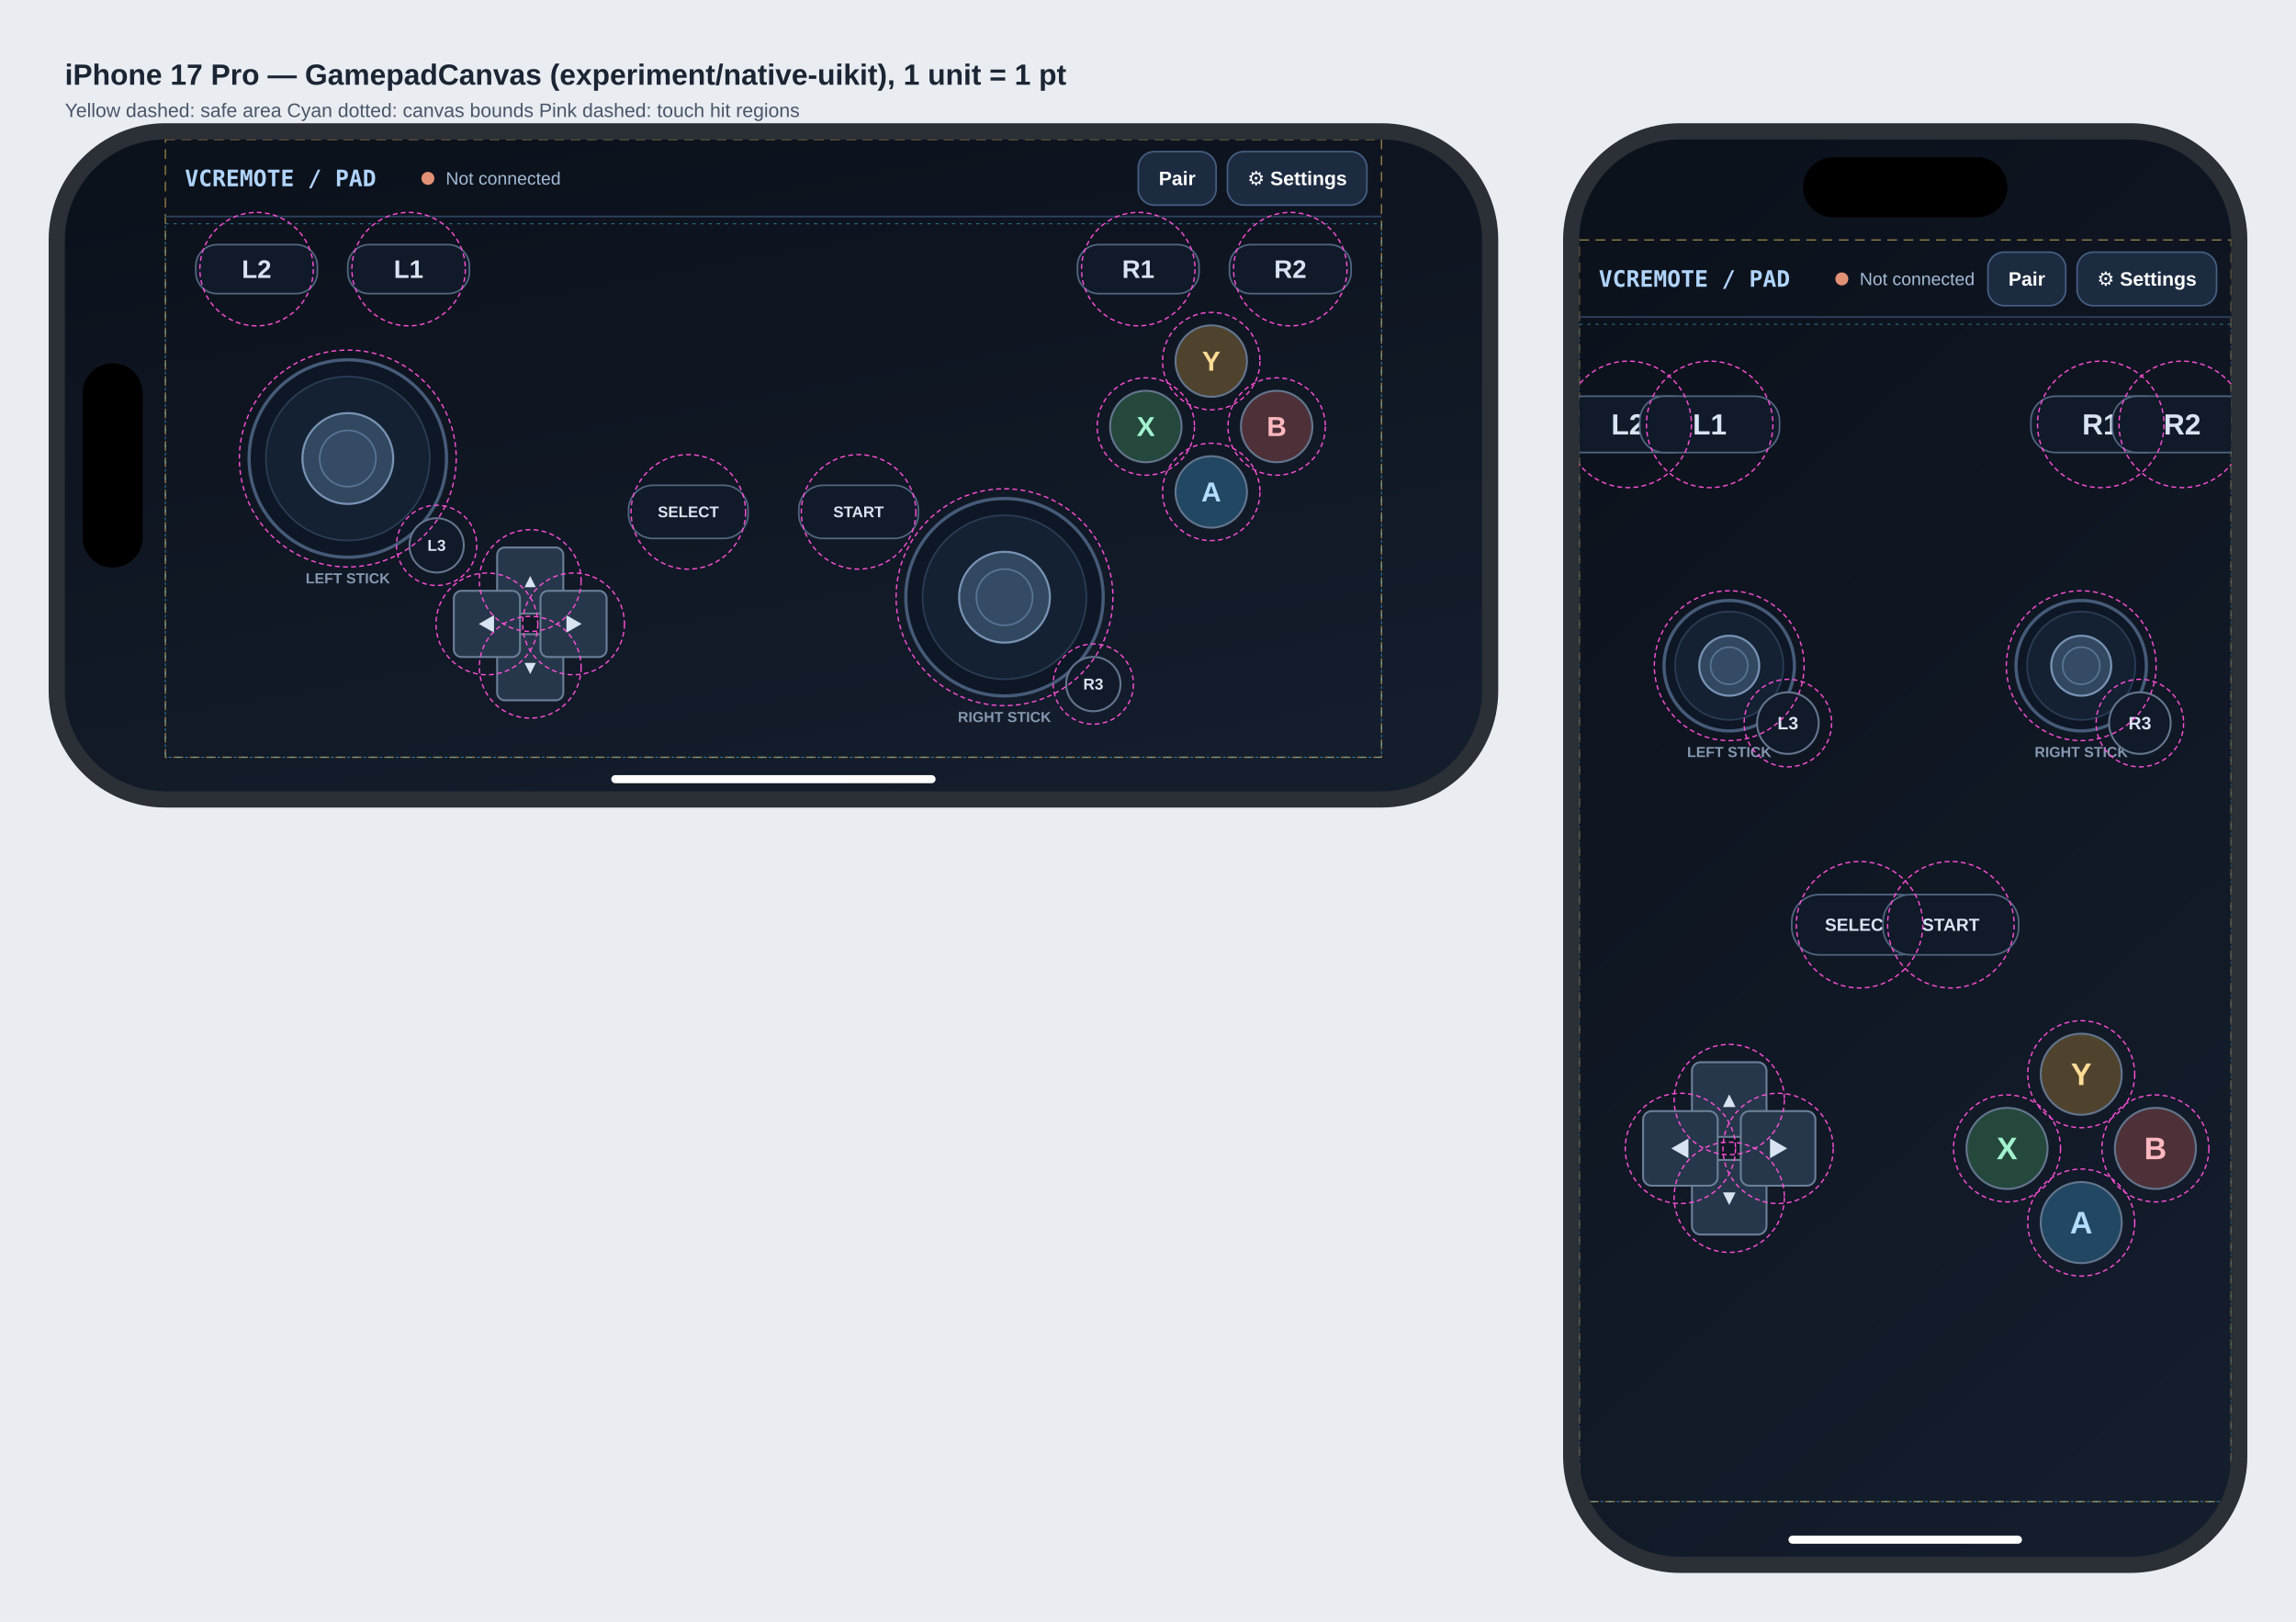
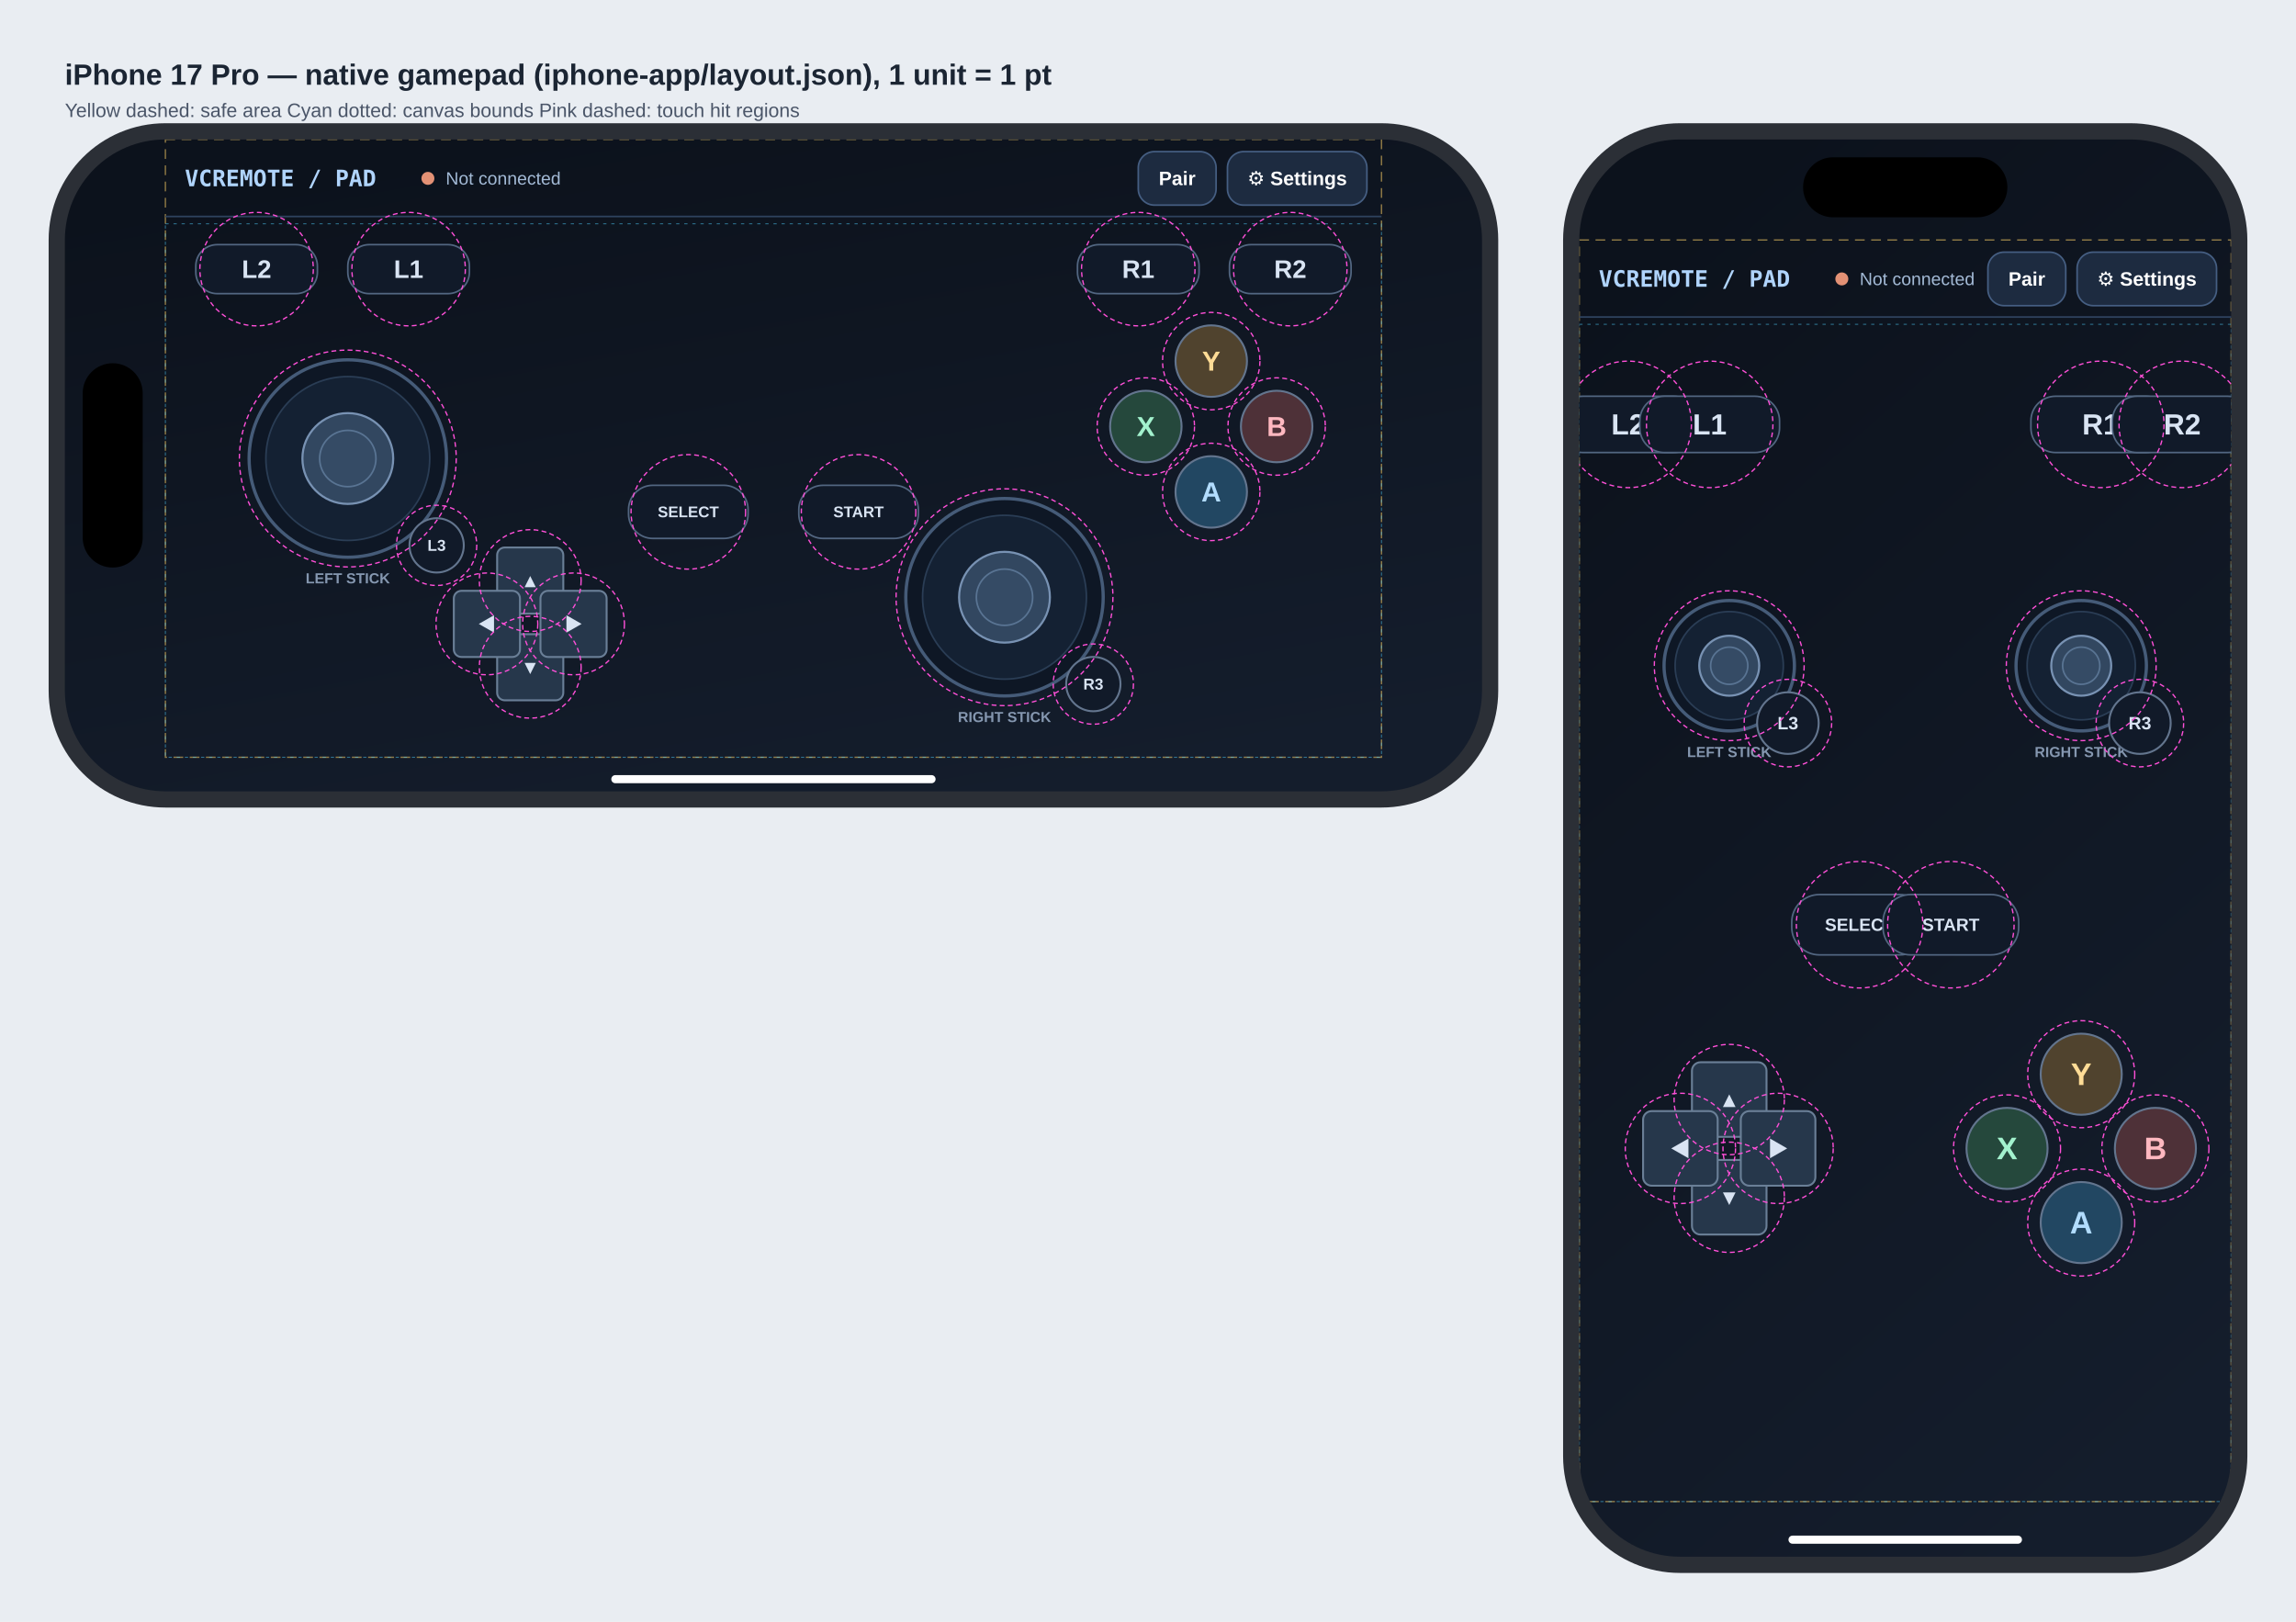
<svg xmlns="http://www.w3.org/2000/svg" viewBox="0 0 1416 1000" width="1416" height="1000">
  <rect width="1416" height="1000" fill="#e9edf2" />
-   <text x="40.00" y="46.00" font-family="-apple-system, 'SF Pro Text', system-ui, 'Helvetica Neue', Arial, sans-serif" font-size="18.00" font-weight="700" fill="#1b2533" text-anchor="start" dominant-baseline="central">iPhone 17 Pro — GamepadCanvas (experiment/native-uikit), 1 unit = 1 pt</text>
+   <text x="40.00" y="46.00" font-family="-apple-system, 'SF Pro Text', system-ui, 'Helvetica Neue', Arial, sans-serif" font-size="18.00" font-weight="700" fill="#1b2533" text-anchor="start" dominant-baseline="central">iPhone 17 Pro — native gamepad (iphone-app/layout.json), 1 unit = 1 pt</text>
  <text x="40.00" y="68.00" font-family="-apple-system, 'SF Pro Text', system-ui, 'Helvetica Neue', Arial, sans-serif" font-size="12.00" font-weight="500" fill="#4a5568" text-anchor="start" dominant-baseline="central">Yellow dashed: safe area   Cyan dotted: canvas bounds   Pink dashed: touch hit regions</text>
  <g transform="translate(40,86)">
    <rect x="-10" y="-10" width="894" height="422" rx="72" fill="#2b2f36" />
-     <clipPath id="scr-landscape">
+     <clipPath id="scr-iphone-17-pro-landscape">
      <rect width="874" height="402" rx="62" />
    </clipPath>
-     <g clip-path="url(#scr-landscape)">
+     <g clip-path="url(#scr-iphone-17-pro-landscape)">
      <defs>
-         <linearGradient id="bg-landscape" x1="0.3" y1="0" x2="0.7" y2="1">
+         <linearGradient id="bg-iphone-17-pro-landscape" x1="0.3" y1="0" x2="0.7" y2="1">
          <stop offset="0" stop-color="#0c121c" />
          <stop offset="1" stop-color="#141d2c" />
        </linearGradient>
      </defs>
-       <rect width="874" height="402" fill="url(#bg-landscape)" />
+       <rect width="874" height="402" fill="url(#bg-iphone-17-pro-landscape)" />
      <rect x="62" y="0" width="750" height="381" fill="none" stroke="#ffd166" stroke-width="0.8" stroke-dasharray="6 4" opacity="0.55" />
      <text x="74.00" y="24.00" font-family="ui-monospace, 'SF Mono', Menlo, monospace" font-size="14.00" font-weight="700" fill="#b0d4fc" text-anchor="start" dominant-baseline="central">VCREMOTE / PAD</text>
      <circle cx="223.90" cy="24.00" r="4.00" fill="#e39175" />
      <text x="234.90" y="24.00" font-family="-apple-system, 'SF Pro Text', system-ui, 'Helvetica Neue', Arial, sans-serif" font-size="11.00" font-weight="500" fill="#a3bad6" text-anchor="start" dominant-baseline="central">Not connected</text>
      <rect x="662.00" y="7.50" width="48.00" height="33.00" rx="10.00" fill="#1d2b40" stroke="#455e82" stroke-width="1" />
      <text x="686.00" y="24.00" font-family="-apple-system, 'SF Pro Text', system-ui, 'Helvetica Neue', Arial, sans-serif" font-size="12.00" font-weight="600" fill="#ffffff" text-anchor="middle" dominant-baseline="central">Pair</text>
      <rect x="717.00" y="7.50" width="86.00" height="33.00" rx="10.00" fill="#1d2b40" stroke="#455e82" stroke-width="1" />
      <text x="760.00" y="24.00" font-family="-apple-system, 'SF Pro Text', system-ui, 'Helvetica Neue', Arial, sans-serif" font-size="12.00" font-weight="600" fill="#ffffff" text-anchor="middle" dominant-baseline="central">⚙ Settings</text>
      <rect x="62" y="47" width="750" height="1" fill="#2e425e" />
      <rect x="62" y="52" width="750" height="329" fill="none" stroke="#4fd1ff" stroke-width="0.6" stroke-dasharray="2 3" opacity="0.5" />
      <g transform="translate(62,52)">
        <circle cx="112.50" cy="144.76" r="60.87" fill="#0e1725" stroke="#455b78" stroke-width="2" />
        <circle cx="112.50" cy="144.76" r="50.52" fill="#142133" stroke="#2a3d55" stroke-width="1" />
        <circle cx="112.50" cy="144.76" r="28.00" fill="#324760" stroke="#7892b3" stroke-width="1.3" />
        <circle cx="112.50" cy="144.76" r="17.36" fill="#354b65" stroke="#597493" stroke-width="1" />
        <text x="112.50" y="218.62" font-family="-apple-system, 'SF Pro Text', system-ui, 'Helvetica Neue', Arial, sans-serif" font-size="9.00" font-weight="600" fill="#8597b0" text-anchor="middle" dominant-baseline="central">LEFT STICK</text>
        <circle cx="517.50" cy="230.30" r="60.87" fill="#0e1725" stroke="#455b78" stroke-width="2" />
        <circle cx="517.50" cy="230.30" r="50.52" fill="#142133" stroke="#2a3d55" stroke-width="1" />
        <circle cx="517.50" cy="230.30" r="28.00" fill="#324760" stroke="#7892b3" stroke-width="1.3" />
        <circle cx="517.50" cy="230.30" r="17.36" fill="#354b65" stroke="#597493" stroke-width="1" />
        <text x="517.50" y="304.16" font-family="-apple-system, 'SF Pro Text', system-ui, 'Helvetica Neue', Arial, sans-serif" font-size="9.00" font-weight="600" fill="#8597b0" text-anchor="middle" dominant-baseline="central">RIGHT STICK</text>
        <circle cx="645.00" cy="84.68" r="22.04" fill="#50432e" stroke="#63758e" stroke-width="1.2" />
        <text x="645.00" y="84.68" font-family="-apple-system, 'SF Pro Text', system-ui, 'Helvetica Neue', Arial, sans-serif" font-size="16.97" font-weight="700" fill="#ffdc96" text-anchor="middle" dominant-baseline="central">Y</text>
        <circle cx="604.66" cy="125.02" r="22.04" fill="#25483c" stroke="#63758e" stroke-width="1.2" />
        <text x="604.66" y="125.02" font-family="-apple-system, 'SF Pro Text', system-ui, 'Helvetica Neue', Arial, sans-serif" font-size="16.97" font-weight="700" fill="#a3f2ce" text-anchor="middle" dominant-baseline="central">X</text>
        <circle cx="685.34" cy="125.02" r="22.04" fill="#4e3138" stroke="#63758e" stroke-width="1.2" />
        <text x="685.34" y="125.02" font-family="-apple-system, 'SF Pro Text', system-ui, 'Helvetica Neue', Arial, sans-serif" font-size="16.97" font-weight="700" fill="#ffb8c0" text-anchor="middle" dominant-baseline="central">B</text>
        <circle cx="645.00" cy="165.36" r="22.04" fill="#224762" stroke="#63758e" stroke-width="1.2" />
        <text x="645.00" y="165.36" font-family="-apple-system, 'SF Pro Text', system-ui, 'Helvetica Neue', Arial, sans-serif" font-size="16.97" font-weight="700" fill="#b2ddff" text-anchor="middle" dominant-baseline="central">A</text>
        <rect x="204.60" y="199.63" width="40.80" height="40.80" rx="4.69" fill="#26374b" stroke="#6a7f97" stroke-width="1.2" />
        <text x="225.00" y="220.03" font-family="-apple-system, 'SF Pro Text', system-ui, 'Helvetica Neue', Arial, sans-serif" font-size="11.83" font-weight="700" fill="#d9e4f3" text-anchor="middle" dominant-baseline="central">▲</text>
        <rect x="204.60" y="253.07" width="40.80" height="40.80" rx="4.69" fill="#26374b" stroke="#6a7f97" stroke-width="1.2" />
        <text x="225.00" y="273.47" font-family="-apple-system, 'SF Pro Text', system-ui, 'Helvetica Neue', Arial, sans-serif" font-size="11.83" font-weight="700" fill="#d9e4f3" text-anchor="middle" dominant-baseline="central">▼</text>
        <rect x="177.88" y="226.35" width="40.80" height="40.80" rx="4.69" fill="#26374b" stroke="#6a7f97" stroke-width="1.2" />
        <text x="198.28" y="246.75" font-family="-apple-system, 'SF Pro Text', system-ui, 'Helvetica Neue', Arial, sans-serif" font-size="11.83" font-weight="700" fill="#d9e4f3" text-anchor="middle" dominant-baseline="central">◀</text>
        <rect x="231.32" y="226.35" width="40.80" height="40.80" rx="4.69" fill="#26374b" stroke="#6a7f97" stroke-width="1.2" />
        <text x="251.72" y="246.75" font-family="-apple-system, 'SF Pro Text', system-ui, 'Helvetica Neue', Arial, sans-serif" font-size="11.83" font-weight="700" fill="#d9e4f3" text-anchor="middle" dominant-baseline="central">▶</text>
        <rect x="18.75" y="12.86" width="75.00" height="30.22" rx="13.22" fill="#111a29" stroke="#526681" stroke-width="1" />
        <text x="56.25" y="27.97" font-family="-apple-system, 'SF Pro Text', system-ui, 'Helvetica Neue', Arial, sans-serif" font-size="15.65" font-weight="700" fill="#d9e4f3" text-anchor="middle" dominant-baseline="central">L2</text>
        <rect x="112.50" y="12.86" width="75.00" height="30.22" rx="13.22" fill="#111a29" stroke="#526681" stroke-width="1" />
        <text x="150.00" y="27.97" font-family="-apple-system, 'SF Pro Text', system-ui, 'Helvetica Neue', Arial, sans-serif" font-size="15.65" font-weight="700" fill="#d9e4f3" text-anchor="middle" dominant-baseline="central">L1</text>
        <rect x="562.50" y="12.86" width="75.00" height="30.22" rx="13.22" fill="#111a29" stroke="#526681" stroke-width="1" />
        <text x="600.00" y="27.97" font-family="-apple-system, 'SF Pro Text', system-ui, 'Helvetica Neue', Arial, sans-serif" font-size="15.65" font-weight="700" fill="#d9e4f3" text-anchor="middle" dominant-baseline="central">R1</text>
        <rect x="656.25" y="12.86" width="75.00" height="30.22" rx="13.22" fill="#111a29" stroke="#526681" stroke-width="1" />
        <text x="693.75" y="27.97" font-family="-apple-system, 'SF Pro Text', system-ui, 'Helvetica Neue', Arial, sans-serif" font-size="15.65" font-weight="700" fill="#d9e4f3" text-anchor="middle" dominant-baseline="central">R2</text>
        <rect x="285.64" y="161.28" width="73.73" height="32.77" rx="15.02" fill="#111a29" stroke="#526681" stroke-width="1" />
        <text x="322.50" y="177.66" font-family="-apple-system, 'SF Pro Text', system-ui, 'Helvetica Neue', Arial, sans-serif" font-size="9.56" font-weight="700" fill="#d9e4f3" text-anchor="middle" dominant-baseline="central">SELECT</text>
        <rect x="390.64" y="161.28" width="73.73" height="32.77" rx="15.02" fill="#111a29" stroke="#526681" stroke-width="1" />
        <text x="427.50" y="177.66" font-family="-apple-system, 'SF Pro Text', system-ui, 'Helvetica Neue', Arial, sans-serif" font-size="9.56" font-weight="700" fill="#d9e4f3" text-anchor="middle" dominant-baseline="central">START</text>
        <circle cx="167.28" cy="198.32" r="16.75" fill="#111a29" stroke="#63758e" stroke-width="1.2" />
        <text x="167.28" y="198.32" font-family="-apple-system, 'SF Pro Text', system-ui, 'Helvetica Neue', Arial, sans-serif" font-size="9.72" font-weight="700" fill="#d9e4f3" text-anchor="middle" dominant-baseline="central">L3</text>
        <circle cx="572.28" cy="283.86" r="16.75" fill="#111a29" stroke="#63758e" stroke-width="1.2" />
        <text x="572.28" y="283.86" font-family="-apple-system, 'SF Pro Text', system-ui, 'Helvetica Neue', Arial, sans-serif" font-size="9.72" font-weight="700" fill="#d9e4f3" text-anchor="middle" dominant-baseline="central">R3</text>
        <circle cx="112.50" cy="144.76" r="66.87" fill="none" stroke="#ff4fd8" stroke-width="0.8" stroke-dasharray="3 2" />
        <circle cx="517.50" cy="230.30" r="66.87" fill="none" stroke="#ff4fd8" stroke-width="0.8" stroke-dasharray="3 2" />
        <circle cx="645.00" cy="84.68" r="30.04" fill="none" stroke="#ff4fd8" stroke-width="0.8" stroke-dasharray="3 2" />
        <circle cx="604.66" cy="125.02" r="30.04" fill="none" stroke="#ff4fd8" stroke-width="0.8" stroke-dasharray="3 2" />
        <circle cx="685.34" cy="125.02" r="30.04" fill="none" stroke="#ff4fd8" stroke-width="0.8" stroke-dasharray="3 2" />
        <circle cx="645.00" cy="165.36" r="30.04" fill="none" stroke="#ff4fd8" stroke-width="0.8" stroke-dasharray="3 2" />
        <circle cx="225.00" cy="220.03" r="31.40" fill="none" stroke="#ff4fd8" stroke-width="0.8" stroke-dasharray="3 2" />
        <circle cx="225.00" cy="273.47" r="31.40" fill="none" stroke="#ff4fd8" stroke-width="0.8" stroke-dasharray="3 2" />
        <circle cx="198.28" cy="246.75" r="31.40" fill="none" stroke="#ff4fd8" stroke-width="0.8" stroke-dasharray="3 2" />
        <circle cx="251.72" cy="246.75" r="31.40" fill="none" stroke="#ff4fd8" stroke-width="0.8" stroke-dasharray="3 2" />
        <circle cx="56.25" cy="27.97" r="34.98" fill="none" stroke="#ff4fd8" stroke-width="0.8" stroke-dasharray="3 2" />
        <circle cx="150.00" cy="27.97" r="34.98" fill="none" stroke="#ff4fd8" stroke-width="0.8" stroke-dasharray="3 2" />
        <circle cx="600.00" cy="27.97" r="34.98" fill="none" stroke="#ff4fd8" stroke-width="0.8" stroke-dasharray="3 2" />
        <circle cx="693.75" cy="27.97" r="34.98" fill="none" stroke="#ff4fd8" stroke-width="0.8" stroke-dasharray="3 2" />
        <circle cx="322.50" cy="177.66" r="35.31" fill="none" stroke="#ff4fd8" stroke-width="0.8" stroke-dasharray="3 2" />
        <circle cx="427.50" cy="177.66" r="35.31" fill="none" stroke="#ff4fd8" stroke-width="0.8" stroke-dasharray="3 2" />
        <circle cx="167.28" cy="198.32" r="24.75" fill="none" stroke="#ff4fd8" stroke-width="0.8" stroke-dasharray="3 2" />
        <circle cx="572.28" cy="283.86" r="24.75" fill="none" stroke="#ff4fd8" stroke-width="0.8" stroke-dasharray="3 2" />
      </g>
      <rect x="11.00" y="138.00" width="37.00" height="126.00" rx="18.50" fill="#000" />
      <rect x="337.00" y="392.00" width="200.00" height="5.00" rx="2.50" fill="#ffffff" />
    </g>
  </g>
  <g transform="translate(974,86)">
    <rect x="-10" y="-10" width="422" height="894" rx="72" fill="#2b2f36" />
-     <clipPath id="scr-portrait">
+     <clipPath id="scr-iphone-17-pro-portrait">
      <rect width="402" height="874" rx="62" />
    </clipPath>
-     <g clip-path="url(#scr-portrait)">
+     <g clip-path="url(#scr-iphone-17-pro-portrait)">
      <defs>
-         <linearGradient id="bg-portrait" x1="0.3" y1="0" x2="0.7" y2="1">
+         <linearGradient id="bg-iphone-17-pro-portrait" x1="0.3" y1="0" x2="0.7" y2="1">
          <stop offset="0" stop-color="#0c121c" />
          <stop offset="1" stop-color="#141d2c" />
        </linearGradient>
      </defs>
-       <rect width="402" height="874" fill="url(#bg-portrait)" />
+       <rect width="402" height="874" fill="url(#bg-iphone-17-pro-portrait)" />
      <rect x="0" y="62" width="402" height="778" fill="none" stroke="#ffd166" stroke-width="0.8" stroke-dasharray="6 4" opacity="0.55" />
      <text x="12.00" y="86.00" font-family="ui-monospace, 'SF Mono', Menlo, monospace" font-size="14.00" font-weight="700" fill="#b0d4fc" text-anchor="start" dominant-baseline="central">VCREMOTE / PAD</text>
      <circle cx="161.90" cy="86.00" r="4.00" fill="#e39175" />
      <text x="172.90" y="86.00" font-family="-apple-system, 'SF Pro Text', system-ui, 'Helvetica Neue', Arial, sans-serif" font-size="11.00" font-weight="500" fill="#a3bad6" text-anchor="start" dominant-baseline="central">Not connected</text>
      <rect x="252.00" y="69.50" width="48.00" height="33.00" rx="10.00" fill="#1d2b40" stroke="#455e82" stroke-width="1" />
      <text x="276.00" y="86.00" font-family="-apple-system, 'SF Pro Text', system-ui, 'Helvetica Neue', Arial, sans-serif" font-size="12.00" font-weight="600" fill="#ffffff" text-anchor="middle" dominant-baseline="central">Pair</text>
      <rect x="307.00" y="69.50" width="86.00" height="33.00" rx="10.00" fill="#1d2b40" stroke="#455e82" stroke-width="1" />
      <text x="350.00" y="86.00" font-family="-apple-system, 'SF Pro Text', system-ui, 'Helvetica Neue', Arial, sans-serif" font-size="12.00" font-weight="600" fill="#ffffff" text-anchor="middle" dominant-baseline="central">⚙ Settings</text>
      <rect x="0" y="109" width="402" height="1" fill="#2e425e" />
      <rect x="0" y="114" width="402" height="726" fill="none" stroke="#4fd1ff" stroke-width="0.6" stroke-dasharray="2 3" opacity="0.5" />
      <g transform="translate(0,114)">
        <circle cx="92.46" cy="210.54" r="40.20" fill="#0e1725" stroke="#455b78" stroke-width="2" />
        <circle cx="92.46" cy="210.54" r="33.37" fill="#142133" stroke="#2a3d55" stroke-width="1" />
        <circle cx="92.46" cy="210.54" r="18.49" fill="#324760" stroke="#7892b3" stroke-width="1.3" />
        <circle cx="92.46" cy="210.54" r="11.47" fill="#354b65" stroke="#597493" stroke-width="1" />
        <text x="92.46" y="263.74" font-family="-apple-system, 'SF Pro Text', system-ui, 'Helvetica Neue', Arial, sans-serif" font-size="9.00" font-weight="600" fill="#8597b0" text-anchor="middle" dominant-baseline="central">LEFT STICK</text>
        <circle cx="309.54" cy="210.54" r="40.20" fill="#0e1725" stroke="#455b78" stroke-width="2" />
        <circle cx="309.54" cy="210.54" r="33.37" fill="#142133" stroke="#2a3d55" stroke-width="1" />
        <circle cx="309.54" cy="210.54" r="18.49" fill="#324760" stroke="#7892b3" stroke-width="1.3" />
        <circle cx="309.54" cy="210.54" r="11.47" fill="#354b65" stroke="#597493" stroke-width="1" />
        <text x="309.54" y="263.74" font-family="-apple-system, 'SF Pro Text', system-ui, 'Helvetica Neue', Arial, sans-serif" font-size="9.00" font-weight="600" fill="#8597b0" text-anchor="middle" dominant-baseline="central">RIGHT STICK</text>
        <circle cx="309.54" cy="462.45" r="25.00" fill="#50432e" stroke="#63758e" stroke-width="1.2" />
        <text x="309.54" y="462.45" font-family="-apple-system, 'SF Pro Text', system-ui, 'Helvetica Neue', Arial, sans-serif" font-size="19.25" font-weight="700" fill="#ffdc96" text-anchor="middle" dominant-baseline="central">Y</text>
        <circle cx="263.79" cy="508.20" r="25.00" fill="#25483c" stroke="#63758e" stroke-width="1.2" />
        <text x="263.79" y="508.20" font-family="-apple-system, 'SF Pro Text', system-ui, 'Helvetica Neue', Arial, sans-serif" font-size="19.25" font-weight="700" fill="#a3f2ce" text-anchor="middle" dominant-baseline="central">X</text>
        <circle cx="355.29" cy="508.20" r="25.00" fill="#4e3138" stroke="#63758e" stroke-width="1.2" />
        <text x="355.29" y="508.20" font-family="-apple-system, 'SF Pro Text', system-ui, 'Helvetica Neue', Arial, sans-serif" font-size="19.25" font-weight="700" fill="#ffb8c0" text-anchor="middle" dominant-baseline="central">B</text>
        <circle cx="309.54" cy="553.95" r="25.00" fill="#224762" stroke="#63758e" stroke-width="1.2" />
        <text x="309.54" y="553.95" font-family="-apple-system, 'SF Pro Text', system-ui, 'Helvetica Neue', Arial, sans-serif" font-size="19.25" font-weight="700" fill="#b2ddff" text-anchor="middle" dominant-baseline="central">A</text>
        <rect x="69.46" y="455.07" width="46.00" height="46.00" rx="5.29" fill="#26374b" stroke="#6a7f97" stroke-width="1.2" />
        <text x="92.46" y="478.07" font-family="-apple-system, 'SF Pro Text', system-ui, 'Helvetica Neue', Arial, sans-serif" font-size="13.34" font-weight="700" fill="#d9e4f3" text-anchor="middle" dominant-baseline="central">▲</text>
        <rect x="69.46" y="515.33" width="46.00" height="46.00" rx="5.29" fill="#26374b" stroke="#6a7f97" stroke-width="1.2" />
        <text x="92.46" y="538.33" font-family="-apple-system, 'SF Pro Text', system-ui, 'Helvetica Neue', Arial, sans-serif" font-size="13.34" font-weight="700" fill="#d9e4f3" text-anchor="middle" dominant-baseline="central">▼</text>
        <rect x="39.33" y="485.20" width="46.00" height="46.00" rx="5.29" fill="#26374b" stroke="#6a7f97" stroke-width="1.2" />
        <text x="62.33" y="508.20" font-family="-apple-system, 'SF Pro Text', system-ui, 'Helvetica Neue', Arial, sans-serif" font-size="13.34" font-weight="700" fill="#d9e4f3" text-anchor="middle" dominant-baseline="central">◀</text>
        <rect x="99.59" y="485.20" width="46.00" height="46.00" rx="5.29" fill="#26374b" stroke="#6a7f97" stroke-width="1.2" />
        <text x="122.59" y="508.20" font-family="-apple-system, 'SF Pro Text', system-ui, 'Helvetica Neue', Arial, sans-serif" font-size="13.34" font-weight="700" fill="#d9e4f3" text-anchor="middle" dominant-baseline="central">▶</text>
        <rect x="-12.94" y="44.35" width="86.18" height="34.72" rx="15.19" fill="#111a29" stroke="#526681" stroke-width="1" />
        <text x="30.15" y="61.71" font-family="-apple-system, 'SF Pro Text', system-ui, 'Helvetica Neue', Arial, sans-serif" font-size="17.98" font-weight="700" fill="#d9e4f3" text-anchor="middle" dominant-baseline="central">L2</text>
        <rect x="37.31" y="44.35" width="86.18" height="34.72" rx="15.19" fill="#111a29" stroke="#526681" stroke-width="1" />
        <text x="80.40" y="61.71" font-family="-apple-system, 'SF Pro Text', system-ui, 'Helvetica Neue', Arial, sans-serif" font-size="17.98" font-weight="700" fill="#d9e4f3" text-anchor="middle" dominant-baseline="central">L1</text>
        <rect x="278.51" y="44.35" width="86.18" height="34.72" rx="15.19" fill="#111a29" stroke="#526681" stroke-width="1" />
        <text x="321.60" y="61.71" font-family="-apple-system, 'SF Pro Text', system-ui, 'Helvetica Neue', Arial, sans-serif" font-size="17.98" font-weight="700" fill="#d9e4f3" text-anchor="middle" dominant-baseline="central">R1</text>
        <rect x="328.76" y="44.35" width="86.18" height="34.72" rx="15.19" fill="#111a29" stroke="#526681" stroke-width="1" />
        <text x="371.85" y="61.71" font-family="-apple-system, 'SF Pro Text', system-ui, 'Helvetica Neue', Arial, sans-serif" font-size="17.98" font-weight="700" fill="#d9e4f3" text-anchor="middle" dominant-baseline="central">R2</text>
        <rect x="131.01" y="351.66" width="83.70" height="37.20" rx="17.05" fill="#111a29" stroke="#526681" stroke-width="1" />
        <text x="172.86" y="370.26" font-family="-apple-system, 'SF Pro Text', system-ui, 'Helvetica Neue', Arial, sans-serif" font-size="10.85" font-weight="700" fill="#d9e4f3" text-anchor="middle" dominant-baseline="central">SELECT</text>
        <rect x="187.29" y="351.66" width="83.70" height="37.20" rx="17.05" fill="#111a29" stroke="#526681" stroke-width="1" />
        <text x="229.14" y="370.26" font-family="-apple-system, 'SF Pro Text', system-ui, 'Helvetica Neue', Arial, sans-serif" font-size="10.85" font-weight="700" fill="#d9e4f3" text-anchor="middle" dominant-baseline="central">START</text>
        <circle cx="128.64" cy="245.92" r="19.00" fill="#111a29" stroke="#63758e" stroke-width="1.2" />
        <text x="128.64" y="245.92" font-family="-apple-system, 'SF Pro Text', system-ui, 'Helvetica Neue', Arial, sans-serif" font-size="11.02" font-weight="700" fill="#d9e4f3" text-anchor="middle" dominant-baseline="central">L3</text>
        <circle cx="345.72" cy="245.92" r="19.00" fill="#111a29" stroke="#63758e" stroke-width="1.2" />
        <text x="345.72" y="245.92" font-family="-apple-system, 'SF Pro Text', system-ui, 'Helvetica Neue', Arial, sans-serif" font-size="11.02" font-weight="700" fill="#d9e4f3" text-anchor="middle" dominant-baseline="central">R3</text>
        <circle cx="92.46" cy="210.54" r="46.20" fill="none" stroke="#ff4fd8" stroke-width="0.8" stroke-dasharray="3 2" />
        <circle cx="309.54" cy="210.54" r="46.20" fill="none" stroke="#ff4fd8" stroke-width="0.8" stroke-dasharray="3 2" />
        <circle cx="309.54" cy="462.45" r="33.00" fill="none" stroke="#ff4fd8" stroke-width="0.8" stroke-dasharray="3 2" />
        <circle cx="263.79" cy="508.20" r="33.00" fill="none" stroke="#ff4fd8" stroke-width="0.8" stroke-dasharray="3 2" />
        <circle cx="355.29" cy="508.20" r="33.00" fill="none" stroke="#ff4fd8" stroke-width="0.8" stroke-dasharray="3 2" />
        <circle cx="309.54" cy="553.95" r="33.00" fill="none" stroke="#ff4fd8" stroke-width="0.8" stroke-dasharray="3 2" />
        <circle cx="92.46" cy="478.07" r="34.00" fill="none" stroke="#ff4fd8" stroke-width="0.8" stroke-dasharray="3 2" />
        <circle cx="92.46" cy="538.33" r="34.00" fill="none" stroke="#ff4fd8" stroke-width="0.8" stroke-dasharray="3 2" />
        <circle cx="62.33" cy="508.20" r="34.00" fill="none" stroke="#ff4fd8" stroke-width="0.8" stroke-dasharray="3 2" />
        <circle cx="122.59" cy="508.20" r="34.00" fill="none" stroke="#ff4fd8" stroke-width="0.8" stroke-dasharray="3 2" />
        <circle cx="30.15" cy="61.71" r="39.00" fill="none" stroke="#ff4fd8" stroke-width="0.8" stroke-dasharray="3 2" />
        <circle cx="80.40" cy="61.71" r="39.00" fill="none" stroke="#ff4fd8" stroke-width="0.8" stroke-dasharray="3 2" />
        <circle cx="321.60" cy="61.71" r="39.00" fill="none" stroke="#ff4fd8" stroke-width="0.8" stroke-dasharray="3 2" />
        <circle cx="371.85" cy="61.71" r="39.00" fill="none" stroke="#ff4fd8" stroke-width="0.8" stroke-dasharray="3 2" />
        <circle cx="172.86" cy="370.26" r="39.00" fill="none" stroke="#ff4fd8" stroke-width="0.8" stroke-dasharray="3 2" />
        <circle cx="229.14" cy="370.26" r="39.00" fill="none" stroke="#ff4fd8" stroke-width="0.8" stroke-dasharray="3 2" />
        <circle cx="128.64" cy="245.92" r="27.00" fill="none" stroke="#ff4fd8" stroke-width="0.8" stroke-dasharray="3 2" />
        <circle cx="345.72" cy="245.92" r="27.00" fill="none" stroke="#ff4fd8" stroke-width="0.8" stroke-dasharray="3 2" />
      </g>
      <rect x="138.00" y="11.00" width="126.00" height="37.00" rx="18.50" fill="#000" />
      <rect x="129.00" y="861.00" width="144.00" height="5.00" rx="2.50" fill="#ffffff" />
    </g>
  </g>
</svg>
